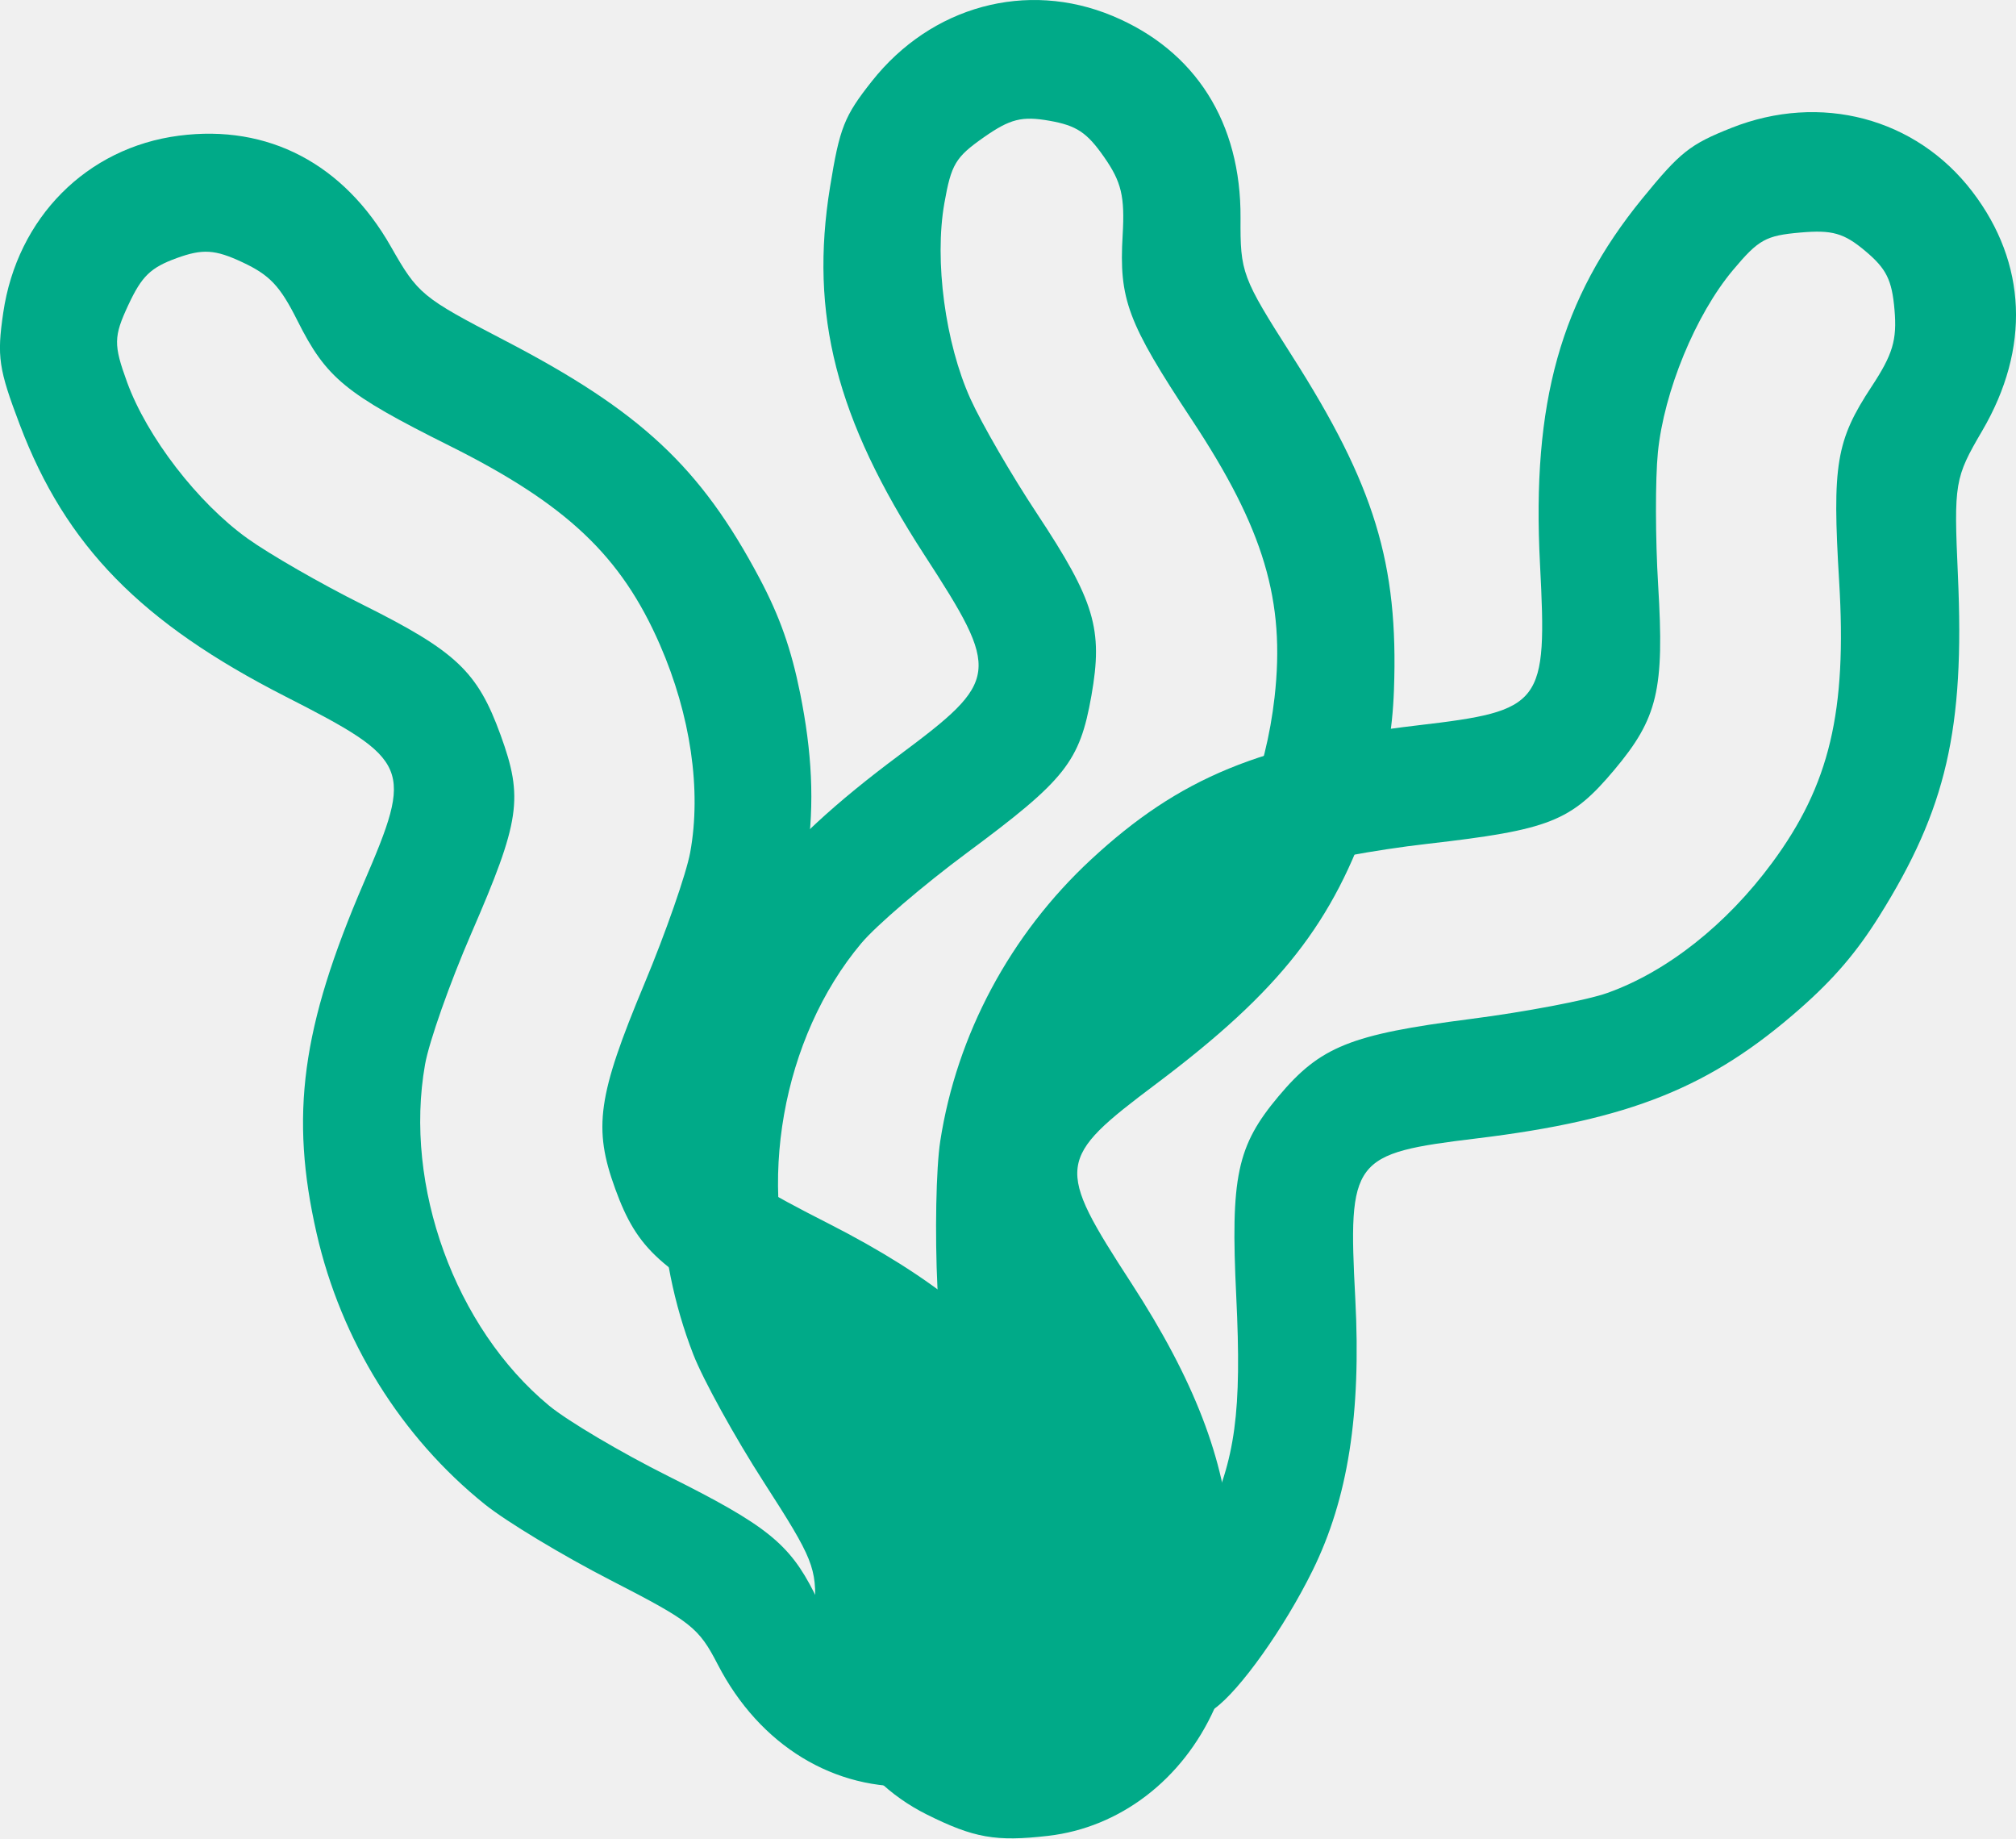
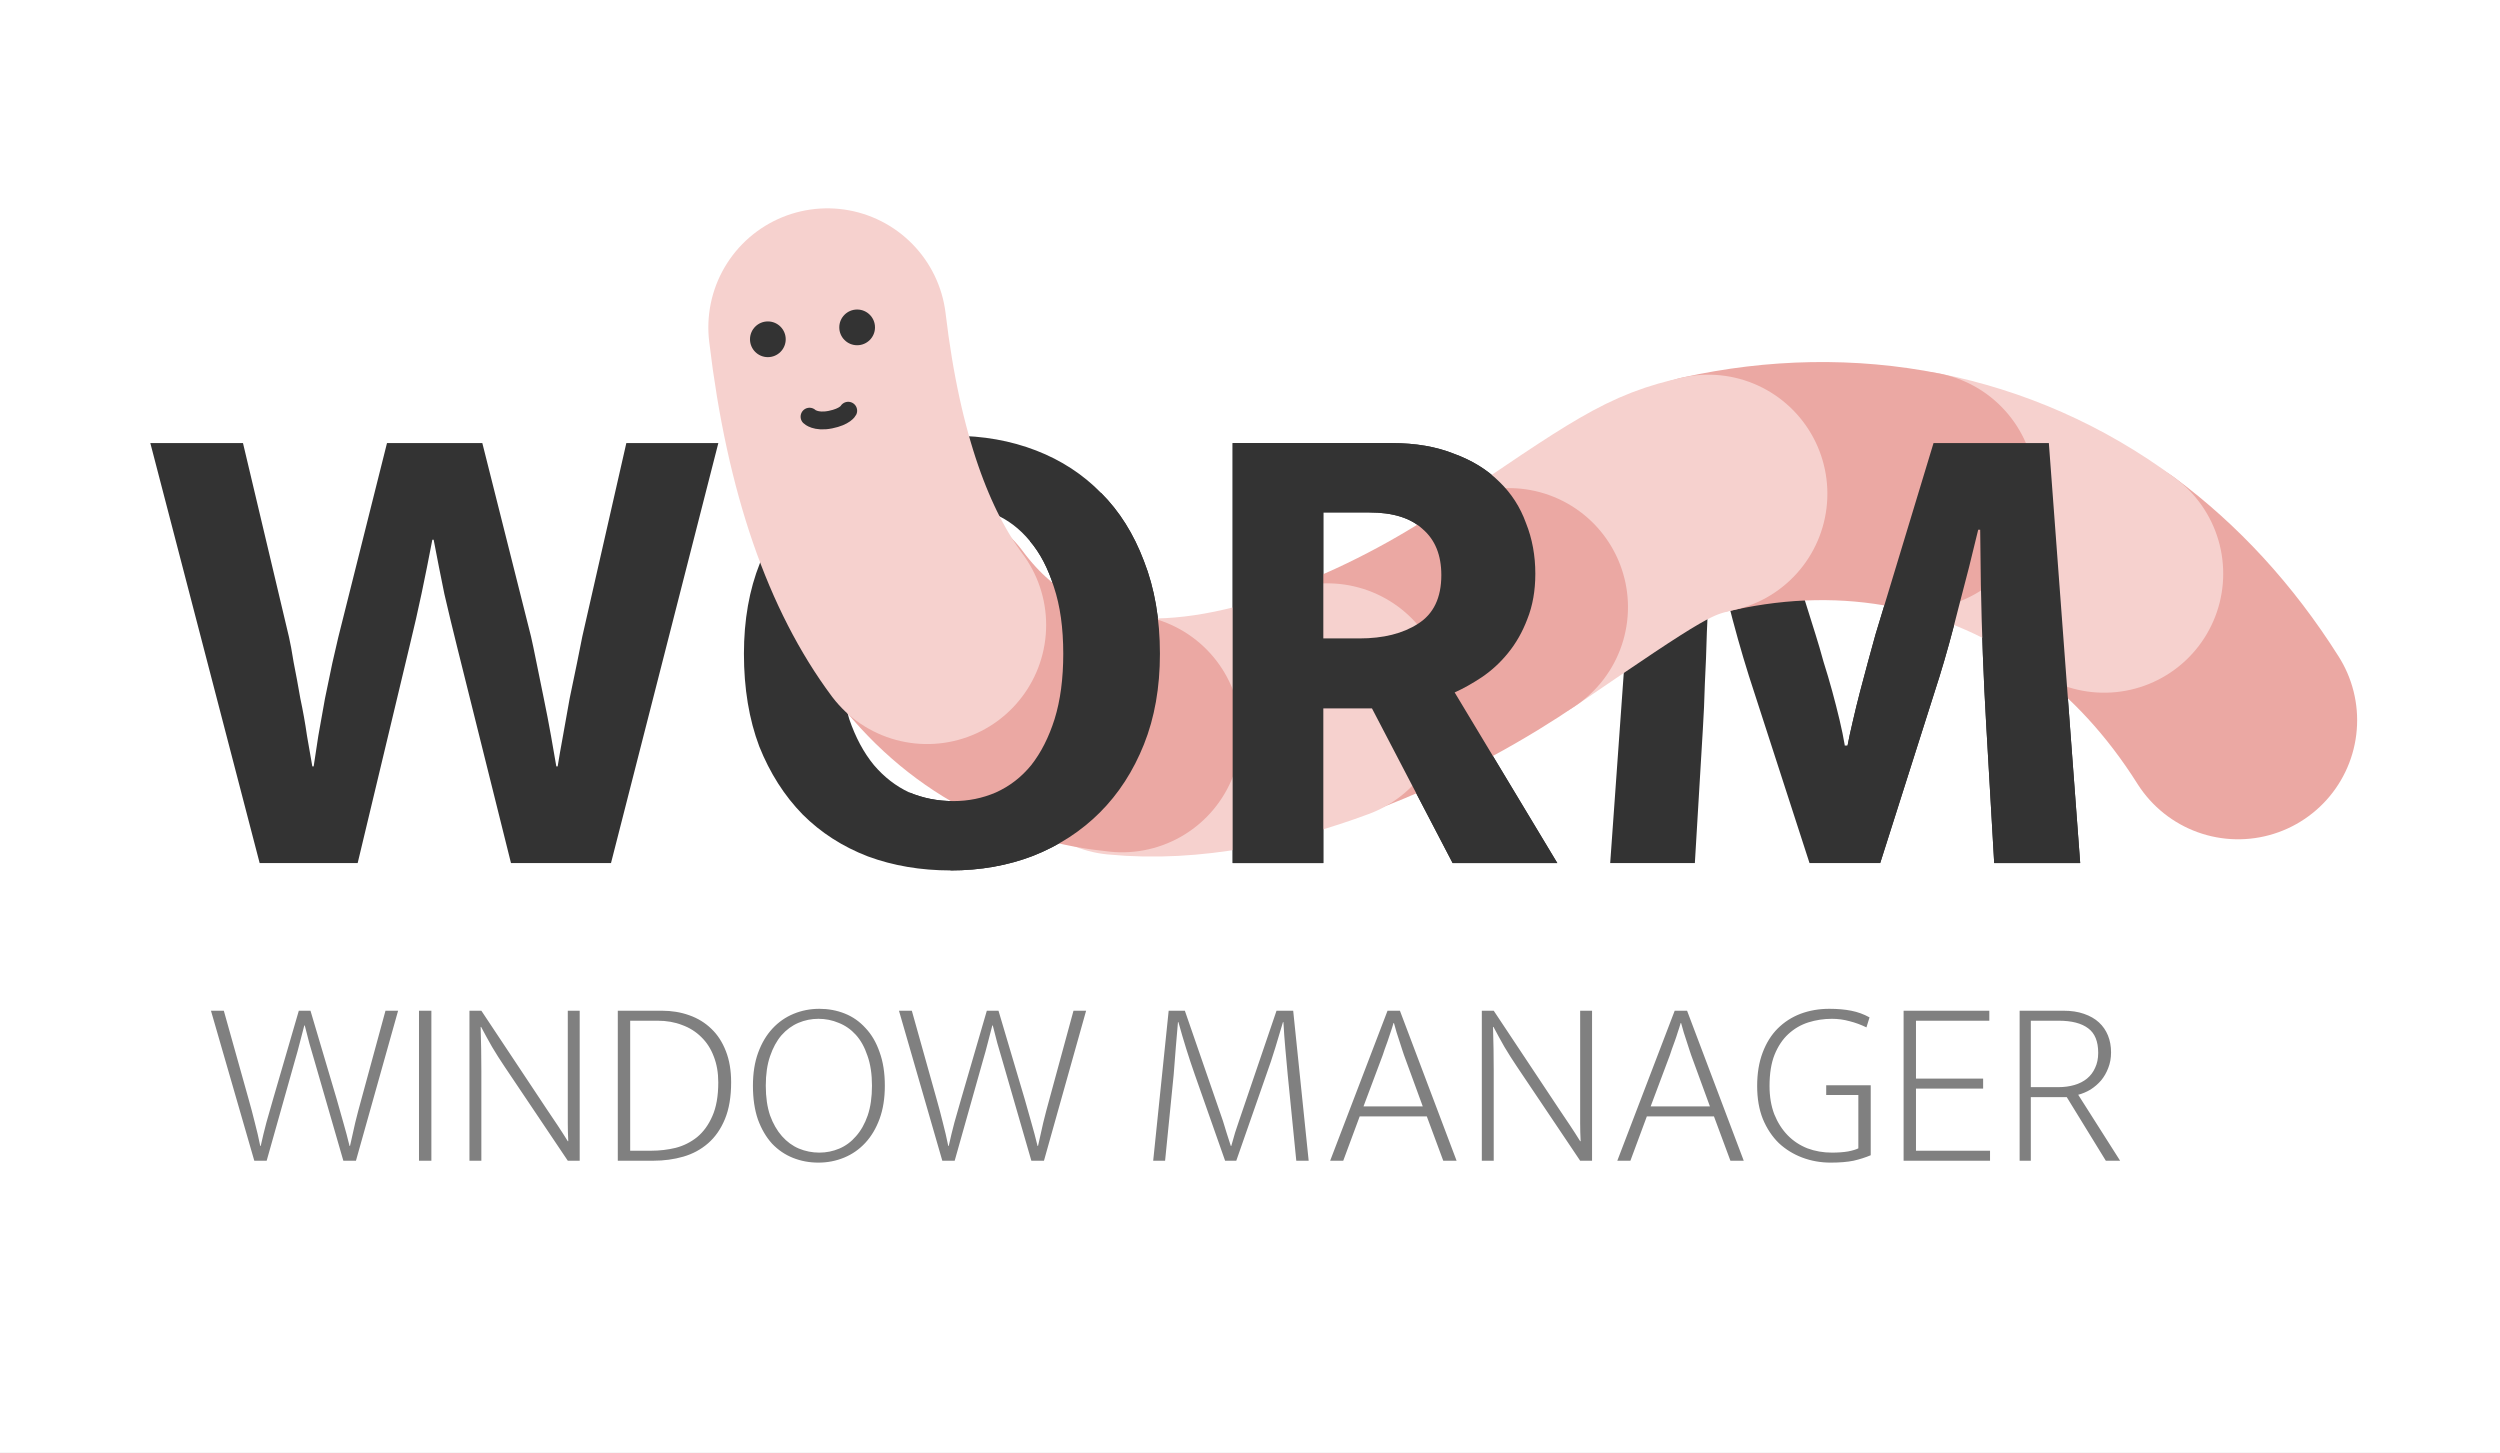
- <svg xmlns="http://www.w3.org/2000/svg" width="65.858mm" height="60.042mm" viewBox="0 0 65.858 60.042" version="1.1" id="svg5">
-   <defs id="defs2" />
-   <g id="layer1" transform="translate(-14.48167,-50.65044)">
-     <path style="fill:#00aa88;stroke-width:0.265" d="m 50.856,101.298 c 0.256,2.531 -0.733,4.909 -2.628,6.312 -1.385,1.026 -2.065,1.274 -3.785,1.378 -2.7,0.163 -5.144,-1.327 -6.512,-3.971 -0.629,-1.217 -0.862,-1.4 -3.509,-2.76 -1.559,-0.801 -3.402,-1.913 -4.096,-2.47 -2.747,-2.207 -4.703,-5.356 -5.502,-8.858 -0.879,-3.855 -0.493,-6.724 1.541,-11.447 1.627,-3.777 1.535,-3.996 -2.563,-6.086 -4.712,-2.403 -7.173,-4.919 -8.671,-8.866 -0.695,-1.83 -0.754,-2.23 -0.543,-3.669 0.454,-3.1 2.728,-5.389 5.74,-5.779 2.913,-0.378 5.383,0.916 6.925,3.626 0.881,1.549 1.009,1.655 3.69,3.048 4.466,2.32 6.423,4.145 8.357,7.793 0.653,1.233 1.029,2.298 1.32,3.742 0.77,3.828 0.37,6.629 -1.61,11.277 -1.609,3.776 -1.527,3.972 2.555,6.053 3.353,1.71 5.528,3.467 6.983,5.64 1.159,1.731 2.204,4.012 2.308,5.038 z m -5.434,-2.82 C 44.146,96.628 42.91,95.674 39.55,93.946 c -3.483,-1.791 -4.246,-2.477 -4.969,-4.464 -0.726,-1.993 -0.577,-3.041 0.951,-6.7 0.697,-1.668 1.37,-3.6 1.497,-4.292 0.372,-2.031 0.014,-4.482 -0.99,-6.784 -1.265,-2.901 -3.048,-4.586 -6.874,-6.497 -3.408,-1.702 -4.026,-2.21 -4.969,-4.09 -0.567,-1.131 -0.902,-1.485 -1.797,-1.904 -0.892,-0.418 -1.296,-0.443 -2.144,-0.135 -0.856,0.312 -1.141,0.588 -1.582,1.533 -0.481,1.031 -0.485,1.297 -0.04,2.519 0.651,1.788 2.306,3.937 3.931,5.103 0.716,0.514 2.403,1.484 3.749,2.155 3.07,1.532 3.767,2.189 4.522,4.267 0.749,2.061 0.64,2.8 -0.961,6.488 -0.697,1.607 -1.376,3.529 -1.507,4.271 -0.703,3.965 0.982,8.602 4.049,11.141 0.603,0.499 2.36,1.539 3.905,2.31 3.188,1.592 3.947,2.199 4.757,3.804 1.173,2.325 2.272,2.909 4.172,2.217 0.7,-0.255 1.03,-0.593 1.445,-1.483 0.465,-0.997 0.478,-1.318 0.095,-2.369 -0.243,-0.669 -0.859,-1.819 -1.368,-2.557 z" id="path836" />
-     <path style="fill:#00aa88;stroke-width:0.265" d="m 54.153,106.457 c -1.043,2.32 -3.09,3.884 -5.432,4.153 -1.712,0.196 -2.425,0.07 -3.967,-0.699 -2.42,-1.209 -3.792,-3.722 -3.654,-6.695 0.063,-1.368 -0.047,-1.644 -1.659,-4.145 -0.95,-1.473 -1.99,-3.358 -2.312,-4.187 -1.275,-3.285 -1.395,-6.99 -0.336,-10.422 1.166,-3.778 2.935,-6.07 7.058,-9.143 3.298,-2.457 3.327,-2.693 0.823,-6.552 -2.879,-4.437 -3.753,-7.846 -3.076,-12.014 0.313,-1.932 0.462,-2.308 1.365,-3.449 1.943,-2.457 5.057,-3.303 7.86,-2.135 2.712,1.13 4.204,3.485 4.184,6.603 -0.011,1.782 0.047,1.938 1.672,4.485 2.708,4.242 3.49,6.801 3.34,10.927 -0.051,1.394 -0.258,2.505 -0.728,3.9 -1.247,3.7 -2.994,5.926 -7.033,8.961 -3.282,2.466 -3.308,2.676 -0.814,6.52 2.049,3.157 3.054,5.766 3.228,8.376 0.138,2.079 -0.097,4.576 -0.52,5.517 z m -3.296,-5.159 c -0.18,-2.24 -0.773,-3.683 -2.819,-6.86 -2.121,-3.293 -2.439,-4.268 -2.071,-6.35 0.368,-2.089 1.021,-2.922 4.174,-5.327 1.437,-1.097 2.987,-2.432 3.443,-2.969 1.337,-1.573 2.253,-3.875 2.535,-6.37 0.355,-3.145 -0.346,-5.496 -2.705,-9.064 -2.1,-3.178 -2.381,-3.927 -2.258,-6.027 0.074,-1.263 -0.038,-1.737 -0.604,-2.548 -0.563,-0.808 -0.901,-1.032 -1.789,-1.189 -0.897,-0.158 -1.282,-0.061 -2.137,0.537 -0.932,0.653 -1.069,0.881 -1.295,2.161 -0.33,1.874 0.029,4.563 0.853,6.385 0.363,0.803 1.339,2.486 2.169,3.741 1.893,2.862 2.167,3.779 1.782,5.956 -0.382,2.16 -0.846,2.744 -4.076,5.138 -1.407,1.043 -2.956,2.368 -3.44,2.945 -2.591,3.083 -3.45,7.941 -2.064,11.672 0.272,0.733 1.274,2.512 2.227,3.953 1.965,2.973 2.319,3.878 2.218,5.673 -0.147,2.6 0.513,3.655 2.504,4.006 0.734,0.129 1.189,0.001 1.993,-0.562 0.901,-0.631 1.073,-0.902 1.267,-2.004 0.124,-0.701 0.166,-2.005 0.094,-2.898 z" id="path936" />
-     <path style="fill:#00aa88;stroke-width:0.265" d="m 54.153,106.457 c -2.064,1.487 -4.618,1.819 -6.78,0.881 -1.581,-0.686 -2.135,-1.152 -3.086,-2.589 -1.492,-2.257 -1.423,-5.119 0.183,-7.625 0.739,-1.153 0.781,-1.447 0.636,-4.419 -0.086,-1.751 -0.045,-3.903 0.091,-4.782 0.538,-3.482 2.287,-6.751 4.92,-9.194 2.898,-2.689 5.577,-3.789 10.684,-4.389 4.085,-0.479 4.228,-0.668 3.989,-5.263 -0.275,-5.282 0.673,-8.671 3.343,-11.943 1.237,-1.516 1.554,-1.768 2.906,-2.305 2.912,-1.156 6.031,-0.332 7.875,2.081 1.784,2.334 1.898,5.12 0.322,7.81 -0.901,1.538 -0.929,1.701 -0.794,4.72 0.224,5.027 -0.378,7.635 -2.571,11.134 -0.741,1.182 -1.476,2.041 -2.58,3.014 -2.93,2.581 -5.556,3.635 -10.571,4.244 -4.075,0.494 -4.203,0.664 -3.964,5.239 0.196,3.759 -0.238,6.521 -1.393,8.868 -0.92,1.87 -2.373,3.915 -3.209,4.517 z m -0.275,-6.116 c 0.964,-2.03 1.172,-3.577 0.989,-7.35 -0.19,-3.912 0.022,-4.915 1.381,-6.535 1.364,-1.625 2.345,-2.02 6.278,-2.526 1.793,-0.231 3.803,-0.613 4.466,-0.85 1.944,-0.693 3.889,-2.229 5.38,-4.249 1.88,-2.546 2.448,-4.933 2.19,-9.202 -0.23,-3.803 -0.099,-4.591 1.058,-6.349 0.696,-1.057 0.835,-1.524 0.751,-2.508 -0.084,-0.981 -0.264,-1.344 -0.955,-1.924 -0.698,-0.586 -1.08,-0.694 -2.119,-0.603 -1.134,0.099 -1.366,0.228 -2.202,1.225 -1.223,1.458 -2.256,3.966 -2.454,5.956 -0.087,0.877 -0.083,2.823 0.008,4.324 0.208,3.425 -0.013,4.357 -1.435,6.049 -1.411,1.679 -2.105,1.954 -6.099,2.411 -1.74,0.199 -3.744,0.573 -4.452,0.83 -3.785,1.374 -6.958,5.152 -7.624,9.076 -0.131,0.771 -0.153,2.813 -0.048,4.537 0.215,3.557 0.069,4.518 -0.916,6.022 -1.427,2.178 -1.383,3.422 0.166,4.722 0.571,0.479 1.029,0.595 2.007,0.51 1.096,-0.096 1.38,-0.245 2.099,-1.102 0.457,-0.545 1.146,-1.653 1.531,-2.463 z" id="path938" />
-     <rect style="fill:#00aa88;stroke-width:0.265" id="rect988" width="5.074" height="6.575" x="40.401" y="93.405" rx="2" ry="2.536" />
-     <rect style="fill:#00aa88;stroke-width:0.265" id="rect990" width="4.77" height="10.476" x="47.67" y="94.957" rx="2" ry="5.072" />
-   </g>
+ <svg xmlns="http://www.w3.org/2000/svg" width="420" height="244" viewBox="0 0 420 244" fill="none">
+   <rect width="420" height="244" fill="white" />
+   <path d="M37.601 169.8L41.761 184.64C42.134 185.947 42.481 187.253 42.801 188.56C43.148 189.867 43.454 191.187 43.721 192.52H43.801C44.094 191.187 44.414 189.867 44.761 188.56C45.134 187.253 45.508 185.947 45.881 184.64L50.201 169.8H52.161L56.561 184.64C56.934 185.973 57.308 187.293 57.681 188.6C58.054 189.88 58.401 191.187 58.721 192.52H58.801C59.094 191.187 59.388 189.88 59.681 188.6C60.001 187.293 60.348 185.973 60.721 184.64L64.761 169.8H66.881L59.801 195H57.681L52.801 178.12C52.508 177.16 52.228 176.2 51.961 175.24C51.694 174.253 51.441 173.267 51.201 172.28H51.121C50.881 173.267 50.628 174.24 50.361 175.2C50.121 176.16 49.854 177.133 49.561 178.12L44.801 195H42.721L35.441 169.8H37.601ZM72.471 169.8V195H70.391V169.8H72.471ZM78.868 169.8H80.868L91.868 186.36C92.481 187.267 93.081 188.16 93.668 189.04C94.255 189.92 94.828 190.813 95.388 191.72H95.468C95.415 190.707 95.388 189.68 95.388 188.64C95.388 187.6 95.388 186.573 95.388 185.56V169.8H97.388V195H95.388L84.748 179.16C84.028 178.093 83.335 177 82.668 175.88C82.028 174.76 81.415 173.64 80.828 172.52H80.748C80.828 175 80.868 177.48 80.868 179.96V195H78.868V169.8ZM111.19 169.8C112.843 169.8 114.377 170.053 115.79 170.56C117.23 171.067 118.47 171.827 119.51 172.84C120.55 173.827 121.363 175.08 121.95 176.6C122.537 178.093 122.83 179.84 122.83 181.84C122.83 184.267 122.483 186.32 121.79 188C121.097 189.68 120.15 191.04 118.95 192.08C117.75 193.12 116.363 193.867 114.79 194.32C113.217 194.773 111.55 195 109.79 195H103.79V169.8H111.19ZM105.87 193.32H109.43C110.817 193.32 112.177 193.16 113.51 192.84C114.843 192.493 116.043 191.893 117.11 191.04C118.177 190.16 119.03 188.987 119.67 187.52C120.337 186.027 120.67 184.133 120.67 181.84C120.67 180.213 120.417 178.76 119.91 177.48C119.43 176.2 118.737 175.12 117.83 174.24C116.923 173.333 115.843 172.653 114.59 172.2C113.363 171.72 111.99 171.48 110.47 171.48H105.87V193.32ZM137.652 169.48C139.172 169.48 140.599 169.747 141.932 170.28C143.266 170.813 144.426 171.627 145.412 172.72C146.426 173.787 147.212 175.133 147.772 176.76C148.359 178.36 148.652 180.24 148.652 182.4C148.652 184.507 148.359 186.36 147.772 187.96C147.186 189.56 146.386 190.907 145.372 192C144.359 193.093 143.172 193.92 141.812 194.48C140.452 195.04 139.012 195.32 137.492 195.32C135.972 195.32 134.546 195.053 133.212 194.52C131.879 193.987 130.706 193.187 129.692 192.12C128.706 191.027 127.919 189.68 127.332 188.08C126.772 186.453 126.492 184.56 126.492 182.4C126.492 180.293 126.786 178.44 127.372 176.84C127.959 175.24 128.759 173.893 129.772 172.8C130.786 171.707 131.972 170.88 133.332 170.32C134.692 169.76 136.132 169.48 137.652 169.48ZM128.652 182.4C128.652 184.32 128.892 185.987 129.372 187.4C129.879 188.787 130.546 189.947 131.372 190.88C132.199 191.813 133.146 192.507 134.212 192.96C135.306 193.413 136.452 193.64 137.652 193.64C138.826 193.64 139.946 193.413 141.012 192.96C142.079 192.507 143.012 191.813 143.812 190.88C144.639 189.947 145.292 188.787 145.772 187.4C146.252 185.987 146.492 184.32 146.492 182.4C146.492 180.453 146.239 178.773 145.732 177.36C145.252 175.92 144.599 174.747 143.772 173.84C142.946 172.933 141.986 172.267 140.892 171.84C139.826 171.387 138.692 171.16 137.492 171.16C136.319 171.16 135.199 171.387 134.132 171.84C133.066 172.293 132.119 172.987 131.292 173.92C130.492 174.853 129.852 176.027 129.372 177.44C128.892 178.827 128.652 180.48 128.652 182.4ZM153.187 169.8L157.347 184.64C157.72 185.947 158.067 187.253 158.387 188.56C158.734 189.867 159.04 191.187 159.307 192.52H159.387C159.68 191.187 160 189.867 160.347 188.56C160.72 187.253 161.094 185.947 161.467 184.64L165.787 169.8H167.747L172.147 184.64C172.52 185.973 172.894 187.293 173.267 188.6C173.64 189.88 173.987 191.187 174.307 192.52H174.387C174.68 191.187 174.974 189.88 175.267 188.6C175.587 187.293 175.934 185.973 176.307 184.64L180.347 169.8H182.467L175.387 195H173.267L168.387 178.12C168.094 177.16 167.814 176.2 167.547 175.24C167.28 174.253 167.027 173.267 166.787 172.28H166.707C166.467 173.267 166.214 174.24 165.947 175.2C165.707 176.16 165.44 177.133 165.147 178.12L160.387 195H158.307L151.027 169.8H153.187ZM196.336 169.8H199.056L205.456 188.32C205.616 188.8 205.816 189.453 206.056 190.28C206.322 191.08 206.562 191.827 206.776 192.52H206.856C207.042 191.827 207.256 191.08 207.496 190.28C207.762 189.453 207.976 188.813 208.136 188.36L214.456 169.8H217.256L219.856 195H217.776L216.336 180.56C216.202 179.067 216.069 177.6 215.936 176.16C215.802 174.693 215.696 173.213 215.616 171.72H215.536C215.162 172.973 214.736 174.4 214.256 176C213.776 177.573 213.269 179.093 212.736 180.56L207.696 195H205.816L200.736 180.56C199.722 177.68 198.802 174.733 197.976 171.72H197.896C197.789 172.973 197.669 174.387 197.536 175.96C197.429 177.533 197.309 179.067 197.176 180.56L195.736 195H193.736L196.336 169.8ZM233.106 169.8H235.186L244.706 195H242.466L239.706 187.56H228.426L225.666 195H223.466L233.106 169.8ZM229.066 185.88H239.026L235.866 177.24C235.812 177.08 235.719 176.8 235.586 176.4C235.452 176 235.306 175.547 235.146 175.04C234.986 174.533 234.812 174 234.626 173.44C234.466 172.88 234.319 172.36 234.186 171.88H234.106C233.972 172.36 233.812 172.867 233.626 173.4C233.466 173.933 233.292 174.453 233.106 174.96C232.946 175.44 232.786 175.88 232.626 176.28C232.492 176.68 232.386 177 232.306 177.24L229.066 185.88ZM248.946 169.8H250.946L261.946 186.36C262.559 187.267 263.159 188.16 263.746 189.04C264.333 189.92 264.906 190.813 265.466 191.72H265.546C265.493 190.707 265.466 189.68 265.466 188.64C265.466 187.6 265.466 186.573 265.466 185.56V169.8H267.466V195H265.466L254.826 179.16C254.106 178.093 253.413 177 252.746 175.88C252.106 174.76 251.493 173.64 250.906 172.52H250.826C250.906 175 250.946 177.48 250.946 179.96V195H248.946V169.8ZM281.348 169.8H283.428L292.948 195H290.708L287.948 187.56H276.668L273.908 195H271.708L281.348 169.8ZM277.308 185.88H287.268L284.108 177.24C284.055 177.08 283.961 176.8 283.828 176.4C283.695 176 283.548 175.547 283.388 175.04C283.228 174.533 283.055 174 282.868 173.44C282.708 172.88 282.561 172.36 282.428 171.88H282.348C282.215 172.36 282.055 172.867 281.868 173.4C281.708 173.933 281.535 174.453 281.348 174.96C281.188 175.44 281.028 175.88 280.868 176.28C280.735 176.68 280.628 177 280.548 177.24L277.308 185.88ZM307.322 169.48C308.709 169.48 309.936 169.587 311.002 169.8C312.096 170.013 313.122 170.387 314.082 170.92L313.562 172.6C312.629 172.147 311.682 171.8 310.722 171.56C309.762 171.293 308.776 171.16 307.762 171.16C306.402 171.16 305.082 171.36 303.802 171.76C302.549 172.16 301.429 172.813 300.442 173.72C299.482 174.6 298.709 175.76 298.122 177.2C297.562 178.613 297.282 180.36 297.282 182.44C297.282 184.227 297.549 185.813 298.082 187.2C298.642 188.587 299.389 189.76 300.322 190.72C301.256 191.68 302.362 192.413 303.642 192.92C304.922 193.4 306.296 193.64 307.762 193.64C308.802 193.64 309.709 193.573 310.482 193.44C311.282 193.28 311.856 193.107 312.202 192.92V183.96H306.802V182.32H314.282V194.08C313.402 194.453 312.442 194.76 311.402 195C310.362 195.213 309.082 195.32 307.562 195.32C305.882 195.32 304.296 195.04 302.802 194.48C301.309 193.92 299.989 193.107 298.842 192.04C297.722 190.947 296.829 189.6 296.162 188C295.522 186.4 295.202 184.547 295.202 182.44C295.202 180.333 295.509 178.467 296.122 176.84C296.736 175.213 297.576 173.867 298.642 172.8C299.736 171.707 301.016 170.88 302.482 170.32C303.976 169.76 305.589 169.48 307.322 169.48ZM319.805 169.8H334.205V171.48H321.885V181.2H333.165V182.88H321.885V193.32H334.325V195H319.805V169.8ZM339.298 169.8H346.658C347.964 169.8 349.111 169.973 350.098 170.32C351.111 170.667 351.951 171.147 352.618 171.76C353.284 172.373 353.791 173.107 354.138 173.96C354.484 174.813 354.658 175.76 354.658 176.8C354.658 177.76 354.498 178.64 354.178 179.44C353.884 180.213 353.484 180.907 352.978 181.52C352.471 182.107 351.884 182.613 351.218 183.04C350.551 183.44 349.858 183.733 349.138 183.92L356.178 195H353.778L347.218 184.32H341.178V195H339.298V169.8ZM341.178 182.64H345.818C346.778 182.64 347.671 182.52 348.498 182.28C349.324 182.04 350.031 181.68 350.618 181.2C351.204 180.72 351.658 180.12 351.978 179.4C352.324 178.68 352.498 177.84 352.498 176.88C352.498 174.96 351.938 173.587 350.818 172.76C349.698 171.907 348.044 171.48 345.858 171.48H341.178V182.64Z" fill="#808080" />
+   <path d="M40.823 74.44L48.551 107.032C48.775 108.003 49.037 109.421 49.335 111.288C49.709 113.155 50.082 115.171 50.455 117.336C50.903 119.427 51.277 121.517 51.575 123.608C51.949 125.699 52.247 127.416 52.471 128.76H52.695C52.919 127.341 53.181 125.624 53.479 123.608C53.853 121.517 54.226 119.427 54.599 117.336C55.047 115.171 55.458 113.192 55.831 111.4C56.279 109.533 56.615 108.077 56.839 107.032L65.015 74.44H81.031L89.207 106.92C89.431 107.891 89.73 109.309 90.103 111.176C90.477 113.043 90.887 115.059 91.335 117.224C91.783 119.389 92.194 121.517 92.567 123.608C92.941 125.699 93.239 127.416 93.463 128.76H93.687C93.911 127.341 94.21 125.624 94.583 123.608C94.957 121.517 95.33 119.427 95.703 117.336C96.151 115.245 96.562 113.267 96.935 111.4C97.309 109.459 97.607 107.965 97.831 106.92L105.223 74.44H120.679L102.647 145H85.847L76.775 108.6C76.029 105.613 75.319 102.664 74.647 99.752C74.05 96.84 73.453 93.816 72.855 90.68H72.631C72.034 93.816 71.437 96.803 70.839 99.64C70.242 102.477 69.57 105.427 68.823 108.488L60.087 145H43.623L25.255 74.44H40.823ZM160.148 73.208C165.151 73.208 169.78 74.029 174.036 75.672C178.292 77.315 181.951 79.704 185.012 82.84C188.073 85.901 190.463 89.709 192.18 94.264C193.972 98.819 194.868 104.008 194.868 109.832C194.868 115.507 193.972 120.584 192.18 125.064C190.388 129.544 187.924 133.352 184.788 136.488C181.652 139.624 177.919 142.051 173.588 143.768C169.332 145.411 164.703 146.232 159.7 146.232C154.697 146.232 150.068 145.448 145.812 143.88C141.556 142.237 137.897 139.885 134.836 136.824C131.775 133.688 129.348 129.88 127.556 125.4C125.839 120.845 124.98 115.656 124.98 109.832C124.98 104.157 125.876 99.08 127.668 94.6C129.46 90.045 131.924 86.2 135.06 83.064C138.196 79.853 141.892 77.427 146.148 75.784C150.479 74.067 155.145 73.208 160.148 73.208ZM141.22 109.832C141.22 114.013 141.705 117.672 142.676 120.808C143.721 123.869 145.103 126.445 146.82 128.536C148.537 130.552 150.516 132.083 152.756 133.128C155.071 134.099 157.535 134.584 160.148 134.584C162.687 134.584 165.076 134.099 167.316 133.128C169.631 132.083 171.609 130.552 173.252 128.536C174.895 126.445 176.201 123.869 177.172 120.808C178.143 117.672 178.628 114.013 178.628 109.832C178.628 105.501 178.105 101.768 177.06 98.632C176.089 95.496 174.745 92.92 173.028 90.904C171.311 88.813 169.295 87.283 166.98 86.312C164.74 85.341 162.313 84.856 159.7 84.856C157.087 84.856 154.66 85.379 152.42 86.424C150.18 87.469 148.239 89.037 146.596 91.128C144.953 93.144 143.647 95.72 142.676 98.856C141.705 101.992 141.22 105.651 141.22 109.832ZM207.087 74.44H233.855C237.813 74.44 241.285 75.037 244.271 76.232C247.333 77.352 249.871 78.92 251.887 80.936C253.903 82.877 255.397 85.192 256.367 87.88C257.413 90.493 257.935 93.331 257.935 96.392C257.935 99.229 257.487 101.768 256.591 104.008C255.77 106.173 254.687 108.077 253.343 109.72C252.074 111.288 250.618 112.632 248.975 113.752C247.407 114.797 245.877 115.656 244.383 116.328L261.631 145H244.047L230.495 119.016H222.319V145H207.087V74.44ZM222.319 107.256H228.367C232.399 107.256 235.685 106.435 238.223 104.792C240.837 103.149 242.143 100.424 242.143 96.616C242.143 93.256 241.098 90.68 239.007 88.888C236.991 87.021 234.005 86.088 230.047 86.088H222.319V107.256ZM275.552 74.44H294.928L305.008 106.584C305.456 108.003 305.904 109.533 306.352 111.176C306.874 112.819 307.36 114.461 307.808 116.104C308.256 117.747 308.666 119.352 309.04 120.92C309.413 122.488 309.712 123.944 309.936 125.288H310.384C310.608 124.093 310.906 122.712 311.28 121.144C311.653 119.501 312.064 117.821 312.512 116.104C312.96 114.387 313.408 112.707 313.856 111.064C314.304 109.421 314.714 107.928 315.088 106.584L324.832 74.44H344.208L349.472 145H335.024C334.576 137.235 334.128 129.469 333.68 121.704C333.232 113.939 332.933 106.099 332.784 98.184L332.672 89H332.336C331.365 93.107 330.282 97.4 329.088 101.88C327.968 106.36 326.885 110.28 325.84 113.64L315.872 145H304L293.808 113.528C292.538 109.496 291.344 105.24 290.224 100.76C289.104 96.28 288.208 92.36 287.536 89H287.2C287.2 91.688 287.162 94.525 287.088 97.512C287.013 100.424 286.901 103.336 286.752 106.248C286.677 109.16 286.565 112.035 286.416 114.872C286.341 117.635 286.229 120.173 286.08 122.488L284.736 145H270.512L275.552 74.44Z" fill="#333333" />
+   <path d="M376 121C369.575 110.816 361.944 102.631 353.5 96.374" stroke="#EBA8A3" stroke-width="40" stroke-linecap="round" />
+   <path d="M322 82.378C333.171 84.604 343.865 89.234 353.5 96.374" stroke="#F6D1CE" stroke-width="40" stroke-linecap="round" />
+   <path d="M322 82.378C310.622 80.111 298.751 80.338 287 82.947" stroke="#EBA8A3" stroke-width="40" stroke-linecap="round" />
+   <path d="M253.5 102C275.5 87 278.701 84.789 287 82.947" stroke="#F6D1CE" stroke-width="40" stroke-linecap="round" />
+   <path d="M253.5 102C247.236 106.271 236.271 112.811 223.5 117.548" stroke="#EBA8A3" stroke-width="40" stroke-linecap="round" />
+   <path d="M223 118C212.052 122.061 199.777 124.796 188 123.638" stroke="#F6D1CE" stroke-width="40" stroke-linecap="round" />
+   <path d="M188.5 123.186C176.398 121.996 164.823 116.696 155.754 104.5" stroke="#EBA8A3" stroke-width="40" stroke-linecap="round" />
+   <path d="M139 55C141.755 78.248 147.787 94.285 155.754 105" stroke="#F6D1CE" stroke-width="40" stroke-linecap="round" />
+   <path d="M136 70C136 70 137 71 139.5 70.5C142 70 142.5 69 142.5 69" stroke="#333333" stroke-width="3" stroke-linecap="round" />
+   <circle cx="144" cy="55" r="3" fill="#333333" />
+   <circle cx="129" cy="57" r="3" fill="#333333" />
+   <path d="M185.012 82.84C188.073 85.901 190.463 89.709 192.18 94.264C193.972 98.819 194.868 104.008 194.868 109.832C194.868 115.507 193.972 120.584 192.18 125.064C190.388 129.544 187.924 133.352 184.788 136.488C181.652 139.624 177.919 142.051 173.588 143.768C169.332 145.411 164.703 146.232 159.7 146.232L152.756 133.128C155.071 134.099 157.535 134.584 160.148 134.584C162.687 134.584 165.076 134.099 167.316 133.128C169.631 132.083 171.609 130.552 173.252 128.536C174.895 126.445 176.201 123.869 177.172 120.808C178.143 117.672 178.628 114.013 178.628 109.832C178.628 105.501 178.105 101.768 177.06 98.632C176.089 95.496 174.745 92.92 173.028 90.904L185.012 82.84Z" fill="#333333" />
+   <path d="M309.936 125.288H310.384C310.608 124.093 310.906 122.712 311.28 121.144C311.653 119.501 312.064 117.821 312.512 116.104C312.96 114.387 313.408 112.707 313.856 111.064C314.304 109.421 314.714 107.928 315.088 106.584L324.832 74.44H344.208L349.472 145H335.024L333.68 121.704C333.232 113.939 332.933 106.099 332.784 98.184L332.672 89H332.336C331.365 93.107 330.282 97.4 329.088 101.88C327.968 106.36 326.885 110.28 325.84 113.64L315.872 145L309.936 125.288Z" fill="#333333" />
+   <path fill-rule="evenodd" clip-rule="evenodd" d="M207.087 74.44H233.855C237.813 74.44 241.285 75.037 244.271 76.232C247.333 77.352 249.871 78.92 251.887 80.936C253.903 82.877 255.397 85.192 256.367 87.88C257.413 90.493 257.935 93.331 257.935 96.392C257.935 99.229 257.487 101.768 256.591 104.008C255.77 106.173 254.687 108.077 253.343 109.72C252.074 111.288 250.618 112.632 248.975 113.752C247.407 114.797 245.877 115.656 244.383 116.328L261.631 145H244.047L230.495 119.016H222.319V145H207.087V74.44ZM228.367 107.256H222.319V86.088H230.047C234.005 86.088 236.991 87.021 239.007 88.888C241.098 90.68 242.143 93.256 242.143 96.616C242.143 100.424 240.837 103.149 238.223 104.792C235.685 106.435 232.399 107.256 228.367 107.256Z" fill="#333333" />
</svg>
